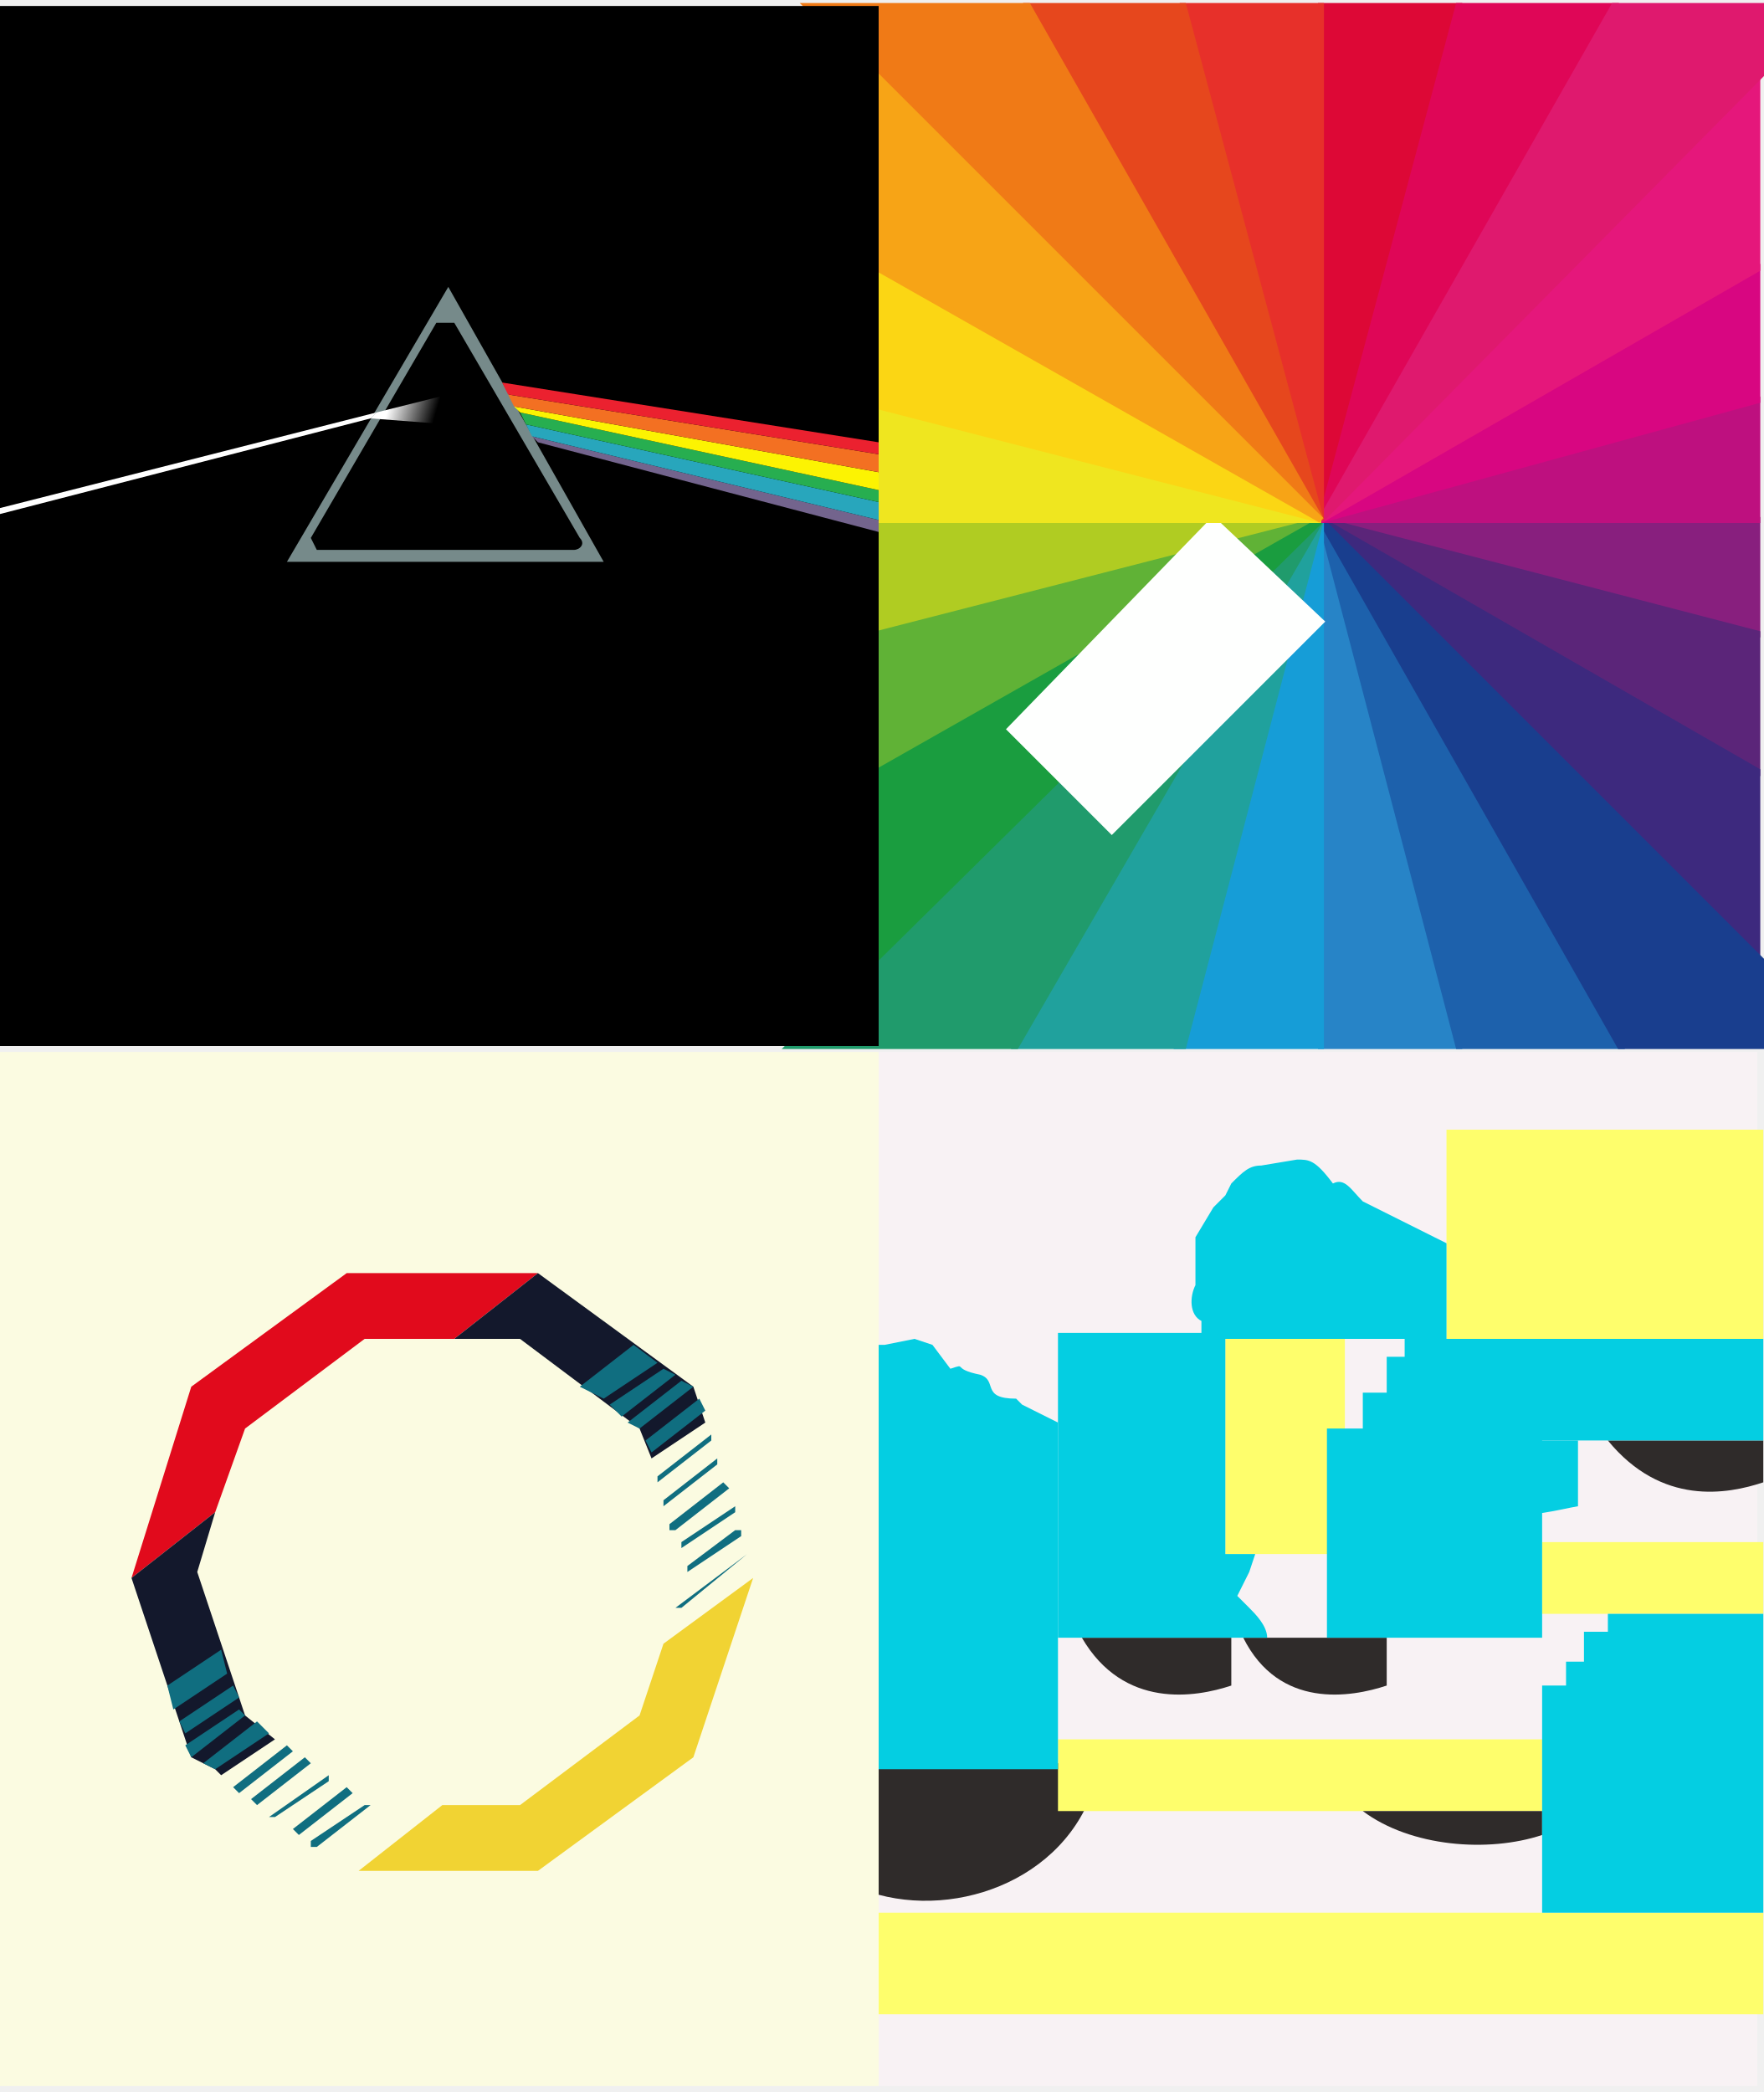
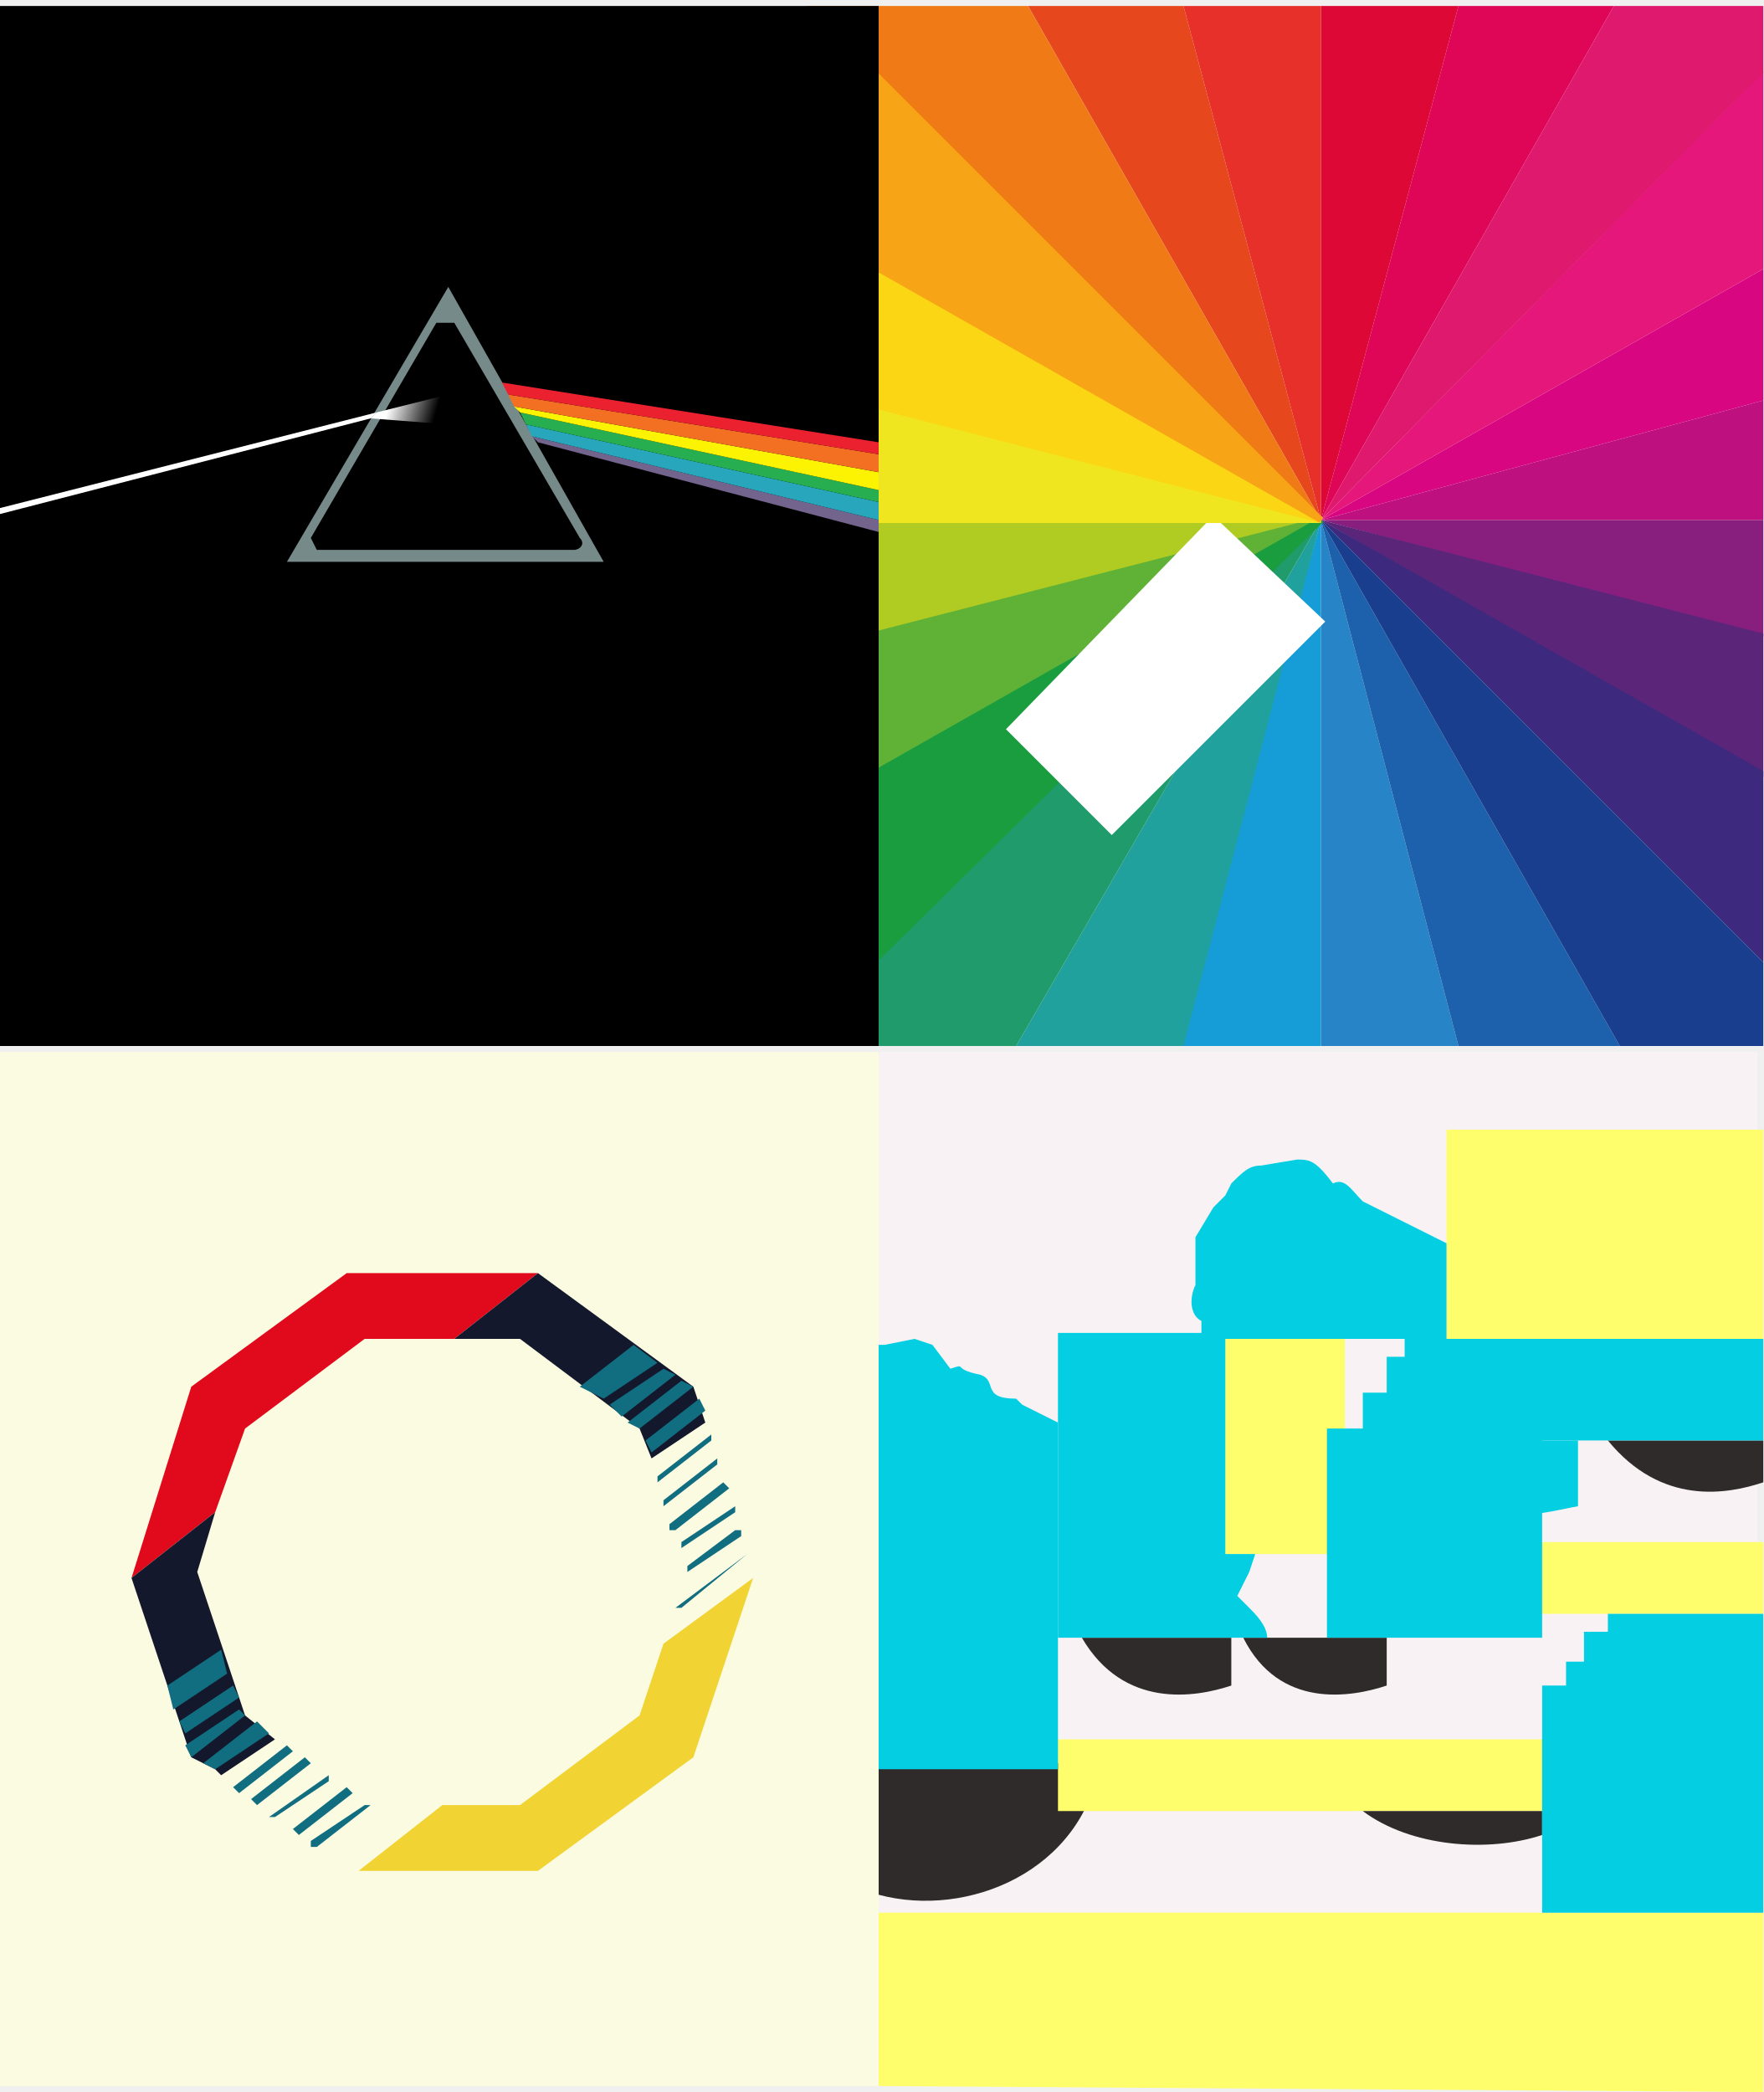
<svg xmlns="http://www.w3.org/2000/svg" width="295" height="350" fill="none">
-   <path d="M147 176H0v173h147V176Z" fill="#FBFBE1" />
-   <path d="m36 253-14 11 10-32 26-19h32l-14 11H61l-20 15-5 14Z" fill="#E10A1C" />
-   <path d="m46 291-9 6-1-1-4-2-10-30 14-11-3 10 8 24 5 4Zm72-53-9 6-2-5-20-15H76l14-11 26 19 2 6Z" fill="#13182C" />
-   <path d="m68 302-12 9 12-9Zm-15 7h-1v-1l9-6h1l-9 7Zm6-9-9 7-1-1 9-7 1 1Zm-4-2-9 6h-1l10-7v1Zm-12 4-1-1 9-7 1 1-9 7Zm-3-2-1-1 9-7 1 1-9 7Zm-3-24-9 6 1 4 9-6-1-4Zm8 14-9 6-2-1 9-7 2 2Zm-13 4 9-7-1-1-9 6 1 2Zm8-10-9 6-1-2 9-6 1 2Zm74-15h-1l12-9-11 9Zm1-6v-1l8-6h1v1l-9 6Zm8-10-9 6v-1l9-6v1Zm-1-4-9 7h-1v-1l9-7 1 1Zm-11 2v1l9-7v-1l-9 7Zm8-10-9 7v-1l9-7v1Zm-22-9 9-7 4 3-9 6-4-2Zm21 4-9 7-1-2 9-7 1 2Zm-2-4-9 7-2-1 9-7 2 1Zm-3-2-9 7-2-2 9-6 2 1Z" fill="#106E80" />
-   <path d="M60 313h30l26-19 10-30-15 11-4 12-20 15H74l-14 11Z" fill="#F1D333" />
-   <path d="M147 176h147v173H147V176Z" fill="#F8F2F4" />
-   <path d="M147 295v22c15 4 34-4 37-22h-37Zm59-21v8c-6 2-18 4-25-8h25Zm26 0v8c-6 2-18 4-24-8h24Zm63-33v7c-6 2-17 4-26-7h26Z" fill="#2F2B2A" />
-   <path d="M264 241v11c-6 1-20 6-26-11h26Z" fill="#04CEE2" />
-   <path d="M147 320h148v17H147v-17Zm30-29h81v12h-81v-12Zm81-33h37v12h-37v-12Zm-53 2v-36h20v36h-20Zm37-71h53v35h-53v-35Z" fill="#FEFE6C" />
-   <path d="M228 303c8 6 21 7 30 4v-4h-30Z" fill="#2F2B2A" />
-   <path d="M295 270h-26v3h-4v5h-3v4h-4v38h37v-50Zm0-46h-60v3h-3v6h-4v6h-6v35h36v-33h37v-17Zm-90-1h-28v51h35c0-2-2-4-3-5l-2-2 1-2 1-2 1-3h-5v-37Z" fill="#04CEE2" />
-   <path d="M201 221v3h41v-16l-8-4-6-3c-2-2-3-4-5-3-3-4-4-4-6-4l-6 1c-2 0-3 1-5 3l-1 2-2 2-3 5v8c-1 2-1 5 1 6Zm-54 75h30v-58l-4-2-2-1-1-1c-6 0-3-3-6-4-5-1-2-2-5-1l-3-4-3-1-5 1h-1v71Z" fill="#04CEE2" />
-   <path d="M221 87h73v19l-73-19Z" fill="#881F7E" stroke="#881F7E" />
-   <path d="m221 87 73 19v23l-73-42Z" fill="#5B2579" stroke="#5B2579" />
-   <path d="m221 87 73 42v32l-73-74Z" fill="#3D297E" stroke="#3D297E" />
-   <path d="M221 87v88h23l-23-88Z" fill="#2784C7" stroke="#2784C7" />
-   <path d="m221 87 23 88h27l-50-88Z" fill="#1D61AC" stroke="#1D61AC" />
-   <path d="m221 87 50 88h38l-88-88Z" fill="#193E8E" stroke="#193E8E" />
-   <path d="M221 87h-74v19l74-19Z" fill="#B0CC22" stroke="#B0CC22" />
-   <path d="M221 87v88h-24l24-88Z" fill="#169DD7" stroke="#169DD7" />
-   <path d="m221 87-23 88h-28l51-88Z" fill="#20A19D" stroke="#20A19D" />
-   <path d="m221 87-51 88h-38l89-88Z" fill="#209B6C" stroke="#209B6C" />
-   <path d="m221 87-74 19v23l74-42Z" fill="#60B236" stroke="#60B236" />
-   <path d="m221 87-74 42v31l74-73Z" fill="#1A9D3F" stroke="#1A9D3F" />
-   <path d="m169 122 34-35 18 17-35 35-17-17Z" fill="#FEFFFE" stroke="#FEFFFE" />
-   <path d="M221 87V1h23l-23 86Z" fill="#DD0836" stroke="#DD0836" />
-   <path d="M221 87h73V67l-73 20Z" fill="#BE107F" stroke="#BE107F" />
-   <path d="m221 87 73-20V45l-73 42Z" fill="#D80681" stroke="#D80681" />
-   <path d="m221 87 73-42V13l-73 74Z" fill="#E5177B" stroke="#E5177B" />
-   <path d="m221 87 23-86h26l-49 86Z" fill="#DF0657" stroke="#DF0657" />
-   <path d="m221 87 49-86h36l-85 86Z" fill="#DF196E" stroke="#DF196E" />
-   <path d="M221 87h-74V67l74 20Z" fill="#EFE61F" stroke="#EFE61F" />
-   <path d="M221 87V1h-23l23 86Z" fill="#E7302A" stroke="#E7302A" />
-   <path d="M221 87 198 1h-26l49 86Z" fill="#E6471D" stroke="#E6471D" />
-   <path d="M221 87 172 1h-37l86 86Z" fill="#F07A16" stroke="#F07A16" />
-   <path d="m221 87-74-19V45l74 42Z" fill="#FBD614" stroke="#FBD614" />
-   <path d="m221 87-74-42V13l74 74Z" fill="#F7A416" stroke="#F7A416" />
-   <path d="M0 1h147v174H0V1Z" fill="#000" />
-   <path d="m75 48 26 46H48l27-46Z" fill="#94ACAC" fill-opacity=".8" />
-   <path d="M73 54h3l21 36c1 1 0 2-1 2H53l-1-2 21-36Z" fill="#000" />
-   <path d="M0 85v1l62-16 1-1L0 85Z" fill="#fff" />
-   <path d="M147 87v2L90 74l-1-1 58 14Z" fill="#73648D" />
-   <path d="M147 84v3L89 73l-1-2 59 13Z" fill="#28A6BC" />
-   <path d="M147 82v2L88 71l-1-2 60 13Z" fill="#27AE50" />
-   <path d="M147 79v3L87 69l-1-1 61 11Z" fill="#FCF302" />
-   <path d="M147 76v3L86 68l-1-2 62 10Z" fill="#F37022" />
-   <path d="M147 74v2L85 66l-1-2 63 10Z" fill="#EB212F" />
-   <path d="m75 66-12 3-1 1 13 1v-5Z" fill="url(#b)" />
+   <g clip-path="url(#a)">
+     <path d="M147 176H0v173h147V176Z" fill="#FBFBE1" />
+     <path d="m36 253-14 11 10-32 26-19h32l-14 11H61l-20 15-5 14Z" fill="#E10A1C" />
+     <path d="m46 291-9 6-1-1-4-2-10-30 14-11-3 10 8 24 5 4Zm72-53-9 6-2-5-20-15H76l14-11 26 19 2 6Z" fill="#13182C" />
+     <path d="m68 302-12 9 12-9Zm-15 7h-1v-1l9-6h1l-9 7Zm6-9-9 7-1-1 9-7 1 1Zm-4-2-9 6h-1l10-7v1Zm-12 4-1-1 9-7 1 1-9 7Zm-3-2-1-1 9-7 1 1-9 7Zm-3-24-9 6 1 4 9-6-1-4Zm8 14-9 6-2-1 9-7 2 2Zm-13 4 9-7-1-1-9 6 1 2Zm8-10-9 6-1-2 9-6 1 2Zm74-15h-1l12-9-11 9Zm1-6v-1l8-6h1v1l-9 6Zm8-10-9 6v-1l9-6v1Zm-1-4-9 7h-1v-1l9-7 1 1Zm-11 2v1l9-7v-1l-9 7Zm8-10-9 7v-1l9-7v1Zm-22-9 9-7 4 3-9 6-4-2Zm21 4-9 7-1-2 9-7 1 2Zm-2-4-9 7-2-1 9-7 2 1Zm-3-2-9 7-2-2 9-6 2 1Z" fill="#106E80" />
+     <path d="M60 313h30l26-19 10-30-15 11-4 12-20 15H74l-14 11Z" fill="#F1D333" />
+     <path d="M147 176h147v173H147V176Z" fill="#F8F2F4" />
+     <path d="M147 295v22c15 4 34-4 37-22h-37Zm59-21v8c-6 2-18 4-25-8h25Zm26 0v8c-6 2-18 4-24-8h24Zm63-33v7c-6 2-17 4-26-7h26Z" fill="#2F2B2A" />
+     <path d="M264 241v11c-6 1-20 6-26-11h26Z" fill="#04CEE2" />
+     <path d="M147 320h148v30l-148-1v-29Zm30-29h81v12h-81v-12Zm81-33h37v12h-37v-12Zm-53 2v-36h20v36h-20Zm37-71h53v35h-53v-35Z" fill="#FEFE6C" />
+     <path d="M228 303c8 6 21 7 30 4v-4h-30Z" fill="#2F2B2A" />
+     <path d="M295 270h-26v3h-4v5h-3v4h-4v38h37v-50Zm0-46h-60v3h-3v6h-4v6h-6v35h36v-33h37v-17Zm-90-1h-28v51h35c0-2-2-4-3-5l-2-2 1-2 1-2 1-3h-5v-37Z" fill="#04CEE2" />
+     <path d="M201 221v3h41v-16l-8-4-6-3c-2-2-3-4-5-3-3-4-4-4-6-4l-6 1c-2 0-3 1-5 3l-1 2-2 2-3 5v8c-1 2-1 5 1 6Zm-54 75h30v-58l-4-2-2-1-1-1c-6 0-3-3-6-4-5-1-2-2-5-1l-3-4-3-1-5 1h-1v71Z" fill="#04CEE2" />
+     <path d="M221 87h76v20l-76-20Z" fill="#881F7E" />
+     <path d="m221 87 74 19v24l-74-43Z" fill="#5B2579" />
+     <path d="m221 87 74 42v32l-74-74Z" fill="#3D297E" />
+     <path d="M221 87v88h23l-23-88Z" fill="#2784C7" />
+     <path d="m221 87 23 88h27l-50-88Z" fill="#1D61AC" />
+     <path d="m221 87 50 88h38l-88-88Z" fill="#193E8E" />
+     <path d="M221 87h-74v19l74-19Z" fill="#B0CC22" stroke="#B0CC22" />
+     <path d="M221 87v88h-24l24-88Z" fill="#169DD7" />
+     <path d="m221 87-23 88h-28l51-88Z" fill="#20A19D" />
+     <path d="m221 87-51 88h-38l89-88Z" fill="#209B6C" />
+     <path d="m221 87-74 19v23l74-42Z" fill="#60B236" stroke="#60B236" />
+     <path d="m221 87-74 42v31l74-73Z" fill="#1A9D3F" stroke="#1A9D3F" />
+     <path d="m169 122 34-35 18 17-35 35-17-17Z" fill="#FEFFFE" stroke="#FEFFFE" />
+     <path d="M221 87V1h23l-23 86Z" fill="#DD0836" />
+     <path d="M221 87h74V67l-74 20Z" fill="#BE107F" />
+     <path d="m221 87 74-20V45l-74 42Z" fill="#D80681" />
+     <path d="m221 87 74-42V12l-74 75Z" fill="#E5177B" />
+     <path d="m221 87 23-86h26l-49 86Z" fill="#DF0657" />
+     <path d="m221 87 49-86h36l-85 86Z" fill="#DF196E" />
+     <path d="M221 87h-74V67l74 20Z" fill="#EFE61F" stroke="#EFE61F" />
+     <path d="M221 87V1h-23l23 86Z" fill="#E7302A" />
+     <path d="M221 87 198 1h-26l49 86Z" fill="#E6471D" />
+     <path d="M221 87 172 1h-37l86 86Z" fill="#F07A16" />
+     <path d="m221 87-74-19V45l74 42Z" fill="#FBD614" stroke="#FBD614" />
+     <path d="m221 87-74-42V13l74 74Z" fill="#F7A416" stroke="#F7A416" />
+     <path d="M0 1h147v174H0V1Z" fill="#000" />
+     <path d="m75 48 26 46H48l27-46Z" fill="#94ACAC" fill-opacity=".8" />
+     <path d="M73 54h3l21 36c1 1 0 2-1 2H53l-1-2 21-36Z" fill="#000" />
+     <path d="M0 85v1l62-16 1-1L0 85Z" fill="#fff" />
+     <path d="M147 87v2L90 74l-1-1 58 14Z" fill="#73648D" />
+     <path d="M147 84v3L89 73l-1-2 59 13Z" fill="#28A6BC" />
+     <path d="M147 82v2L88 71l-1-2 60 13Z" fill="#27AE50" />
+     <path d="M147 79v3L87 69l-1-1 61 11Z" fill="#FCF302" />
+     <path d="M147 76v3L86 68l-1-2 62 10Z" fill="#F37022" />
+     <path d="M147 74v2L85 66l-1-2 63 10Z" fill="#EB212F" />
+     <path d="m75 66-12 3-1 1 13 1v-5Z" fill="url(#b)" />
+   </g>
  <defs>
    <linearGradient id="b" x1="63" y1="67.8" x2="72.5" y2="70.6" gradientUnits="userSpaceOnUse">
      <stop offset=".2" stop-color="#fff" />
      <stop offset="1" stop-color="#fff" stop-opacity="0" />
    </linearGradient>
+     <clipPath id="a">
+       <path fill="#fff" d="M0 0h295v350H0z" />
+     </clipPath>
  </defs>
</svg>
